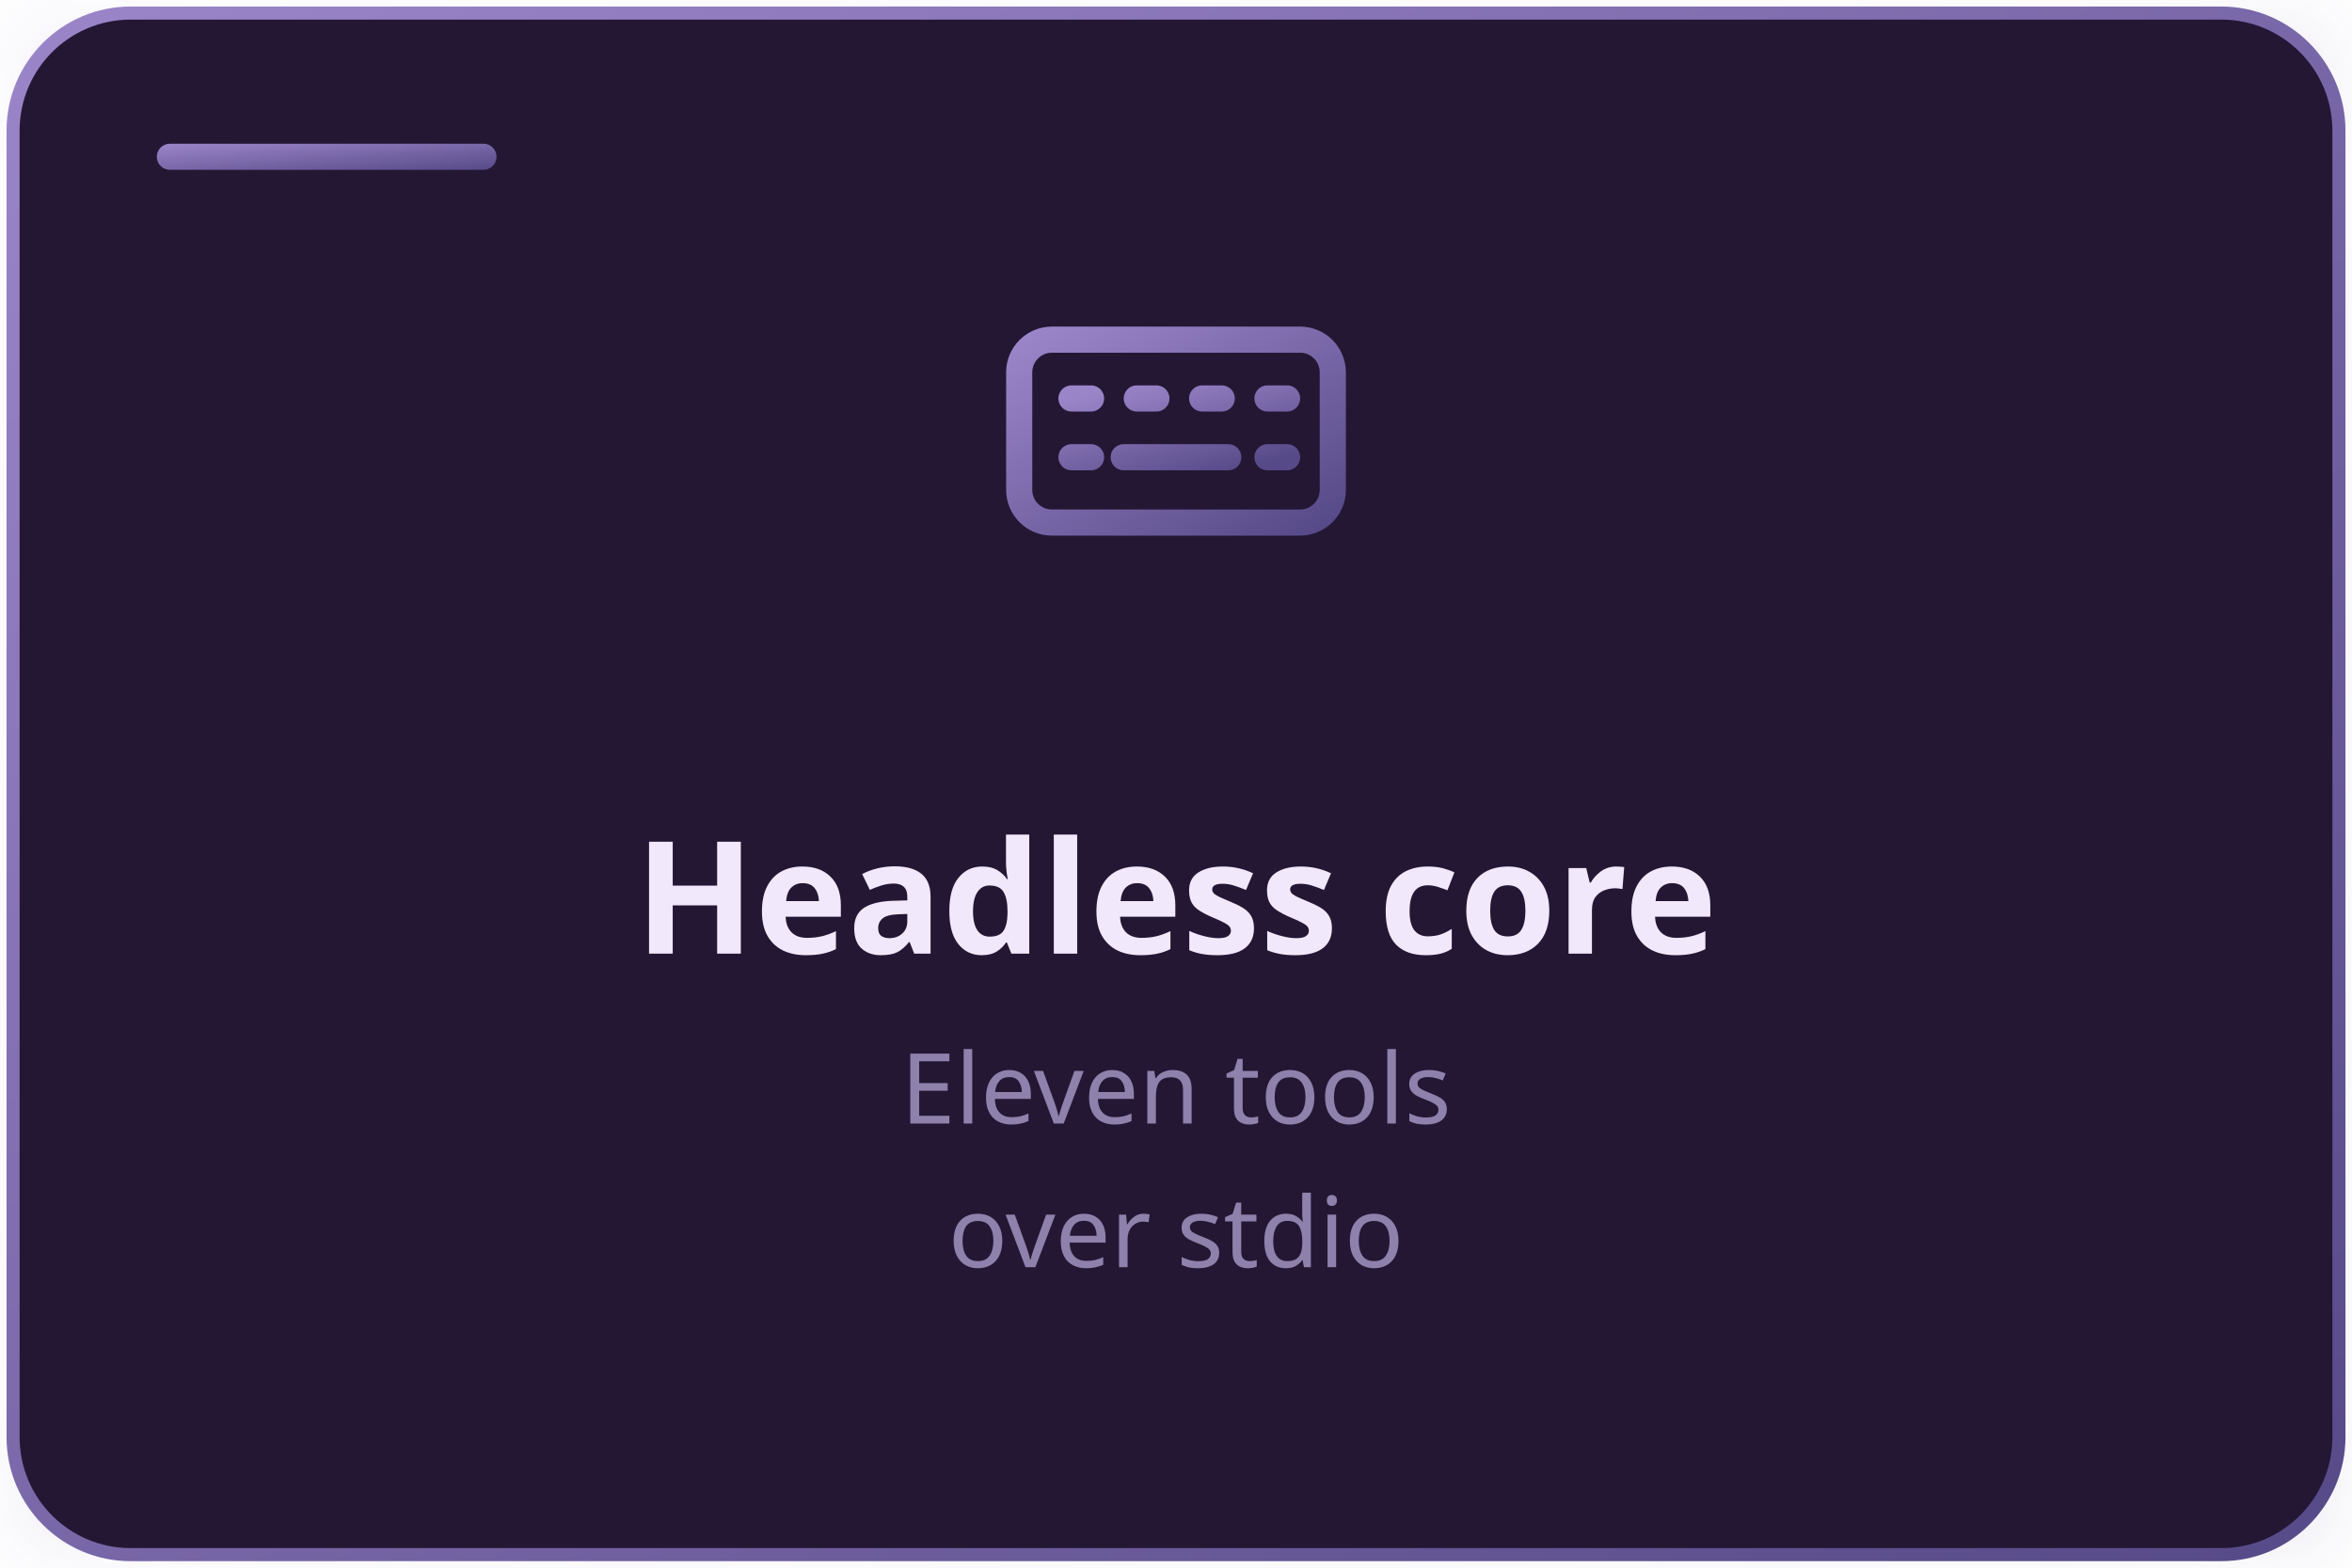
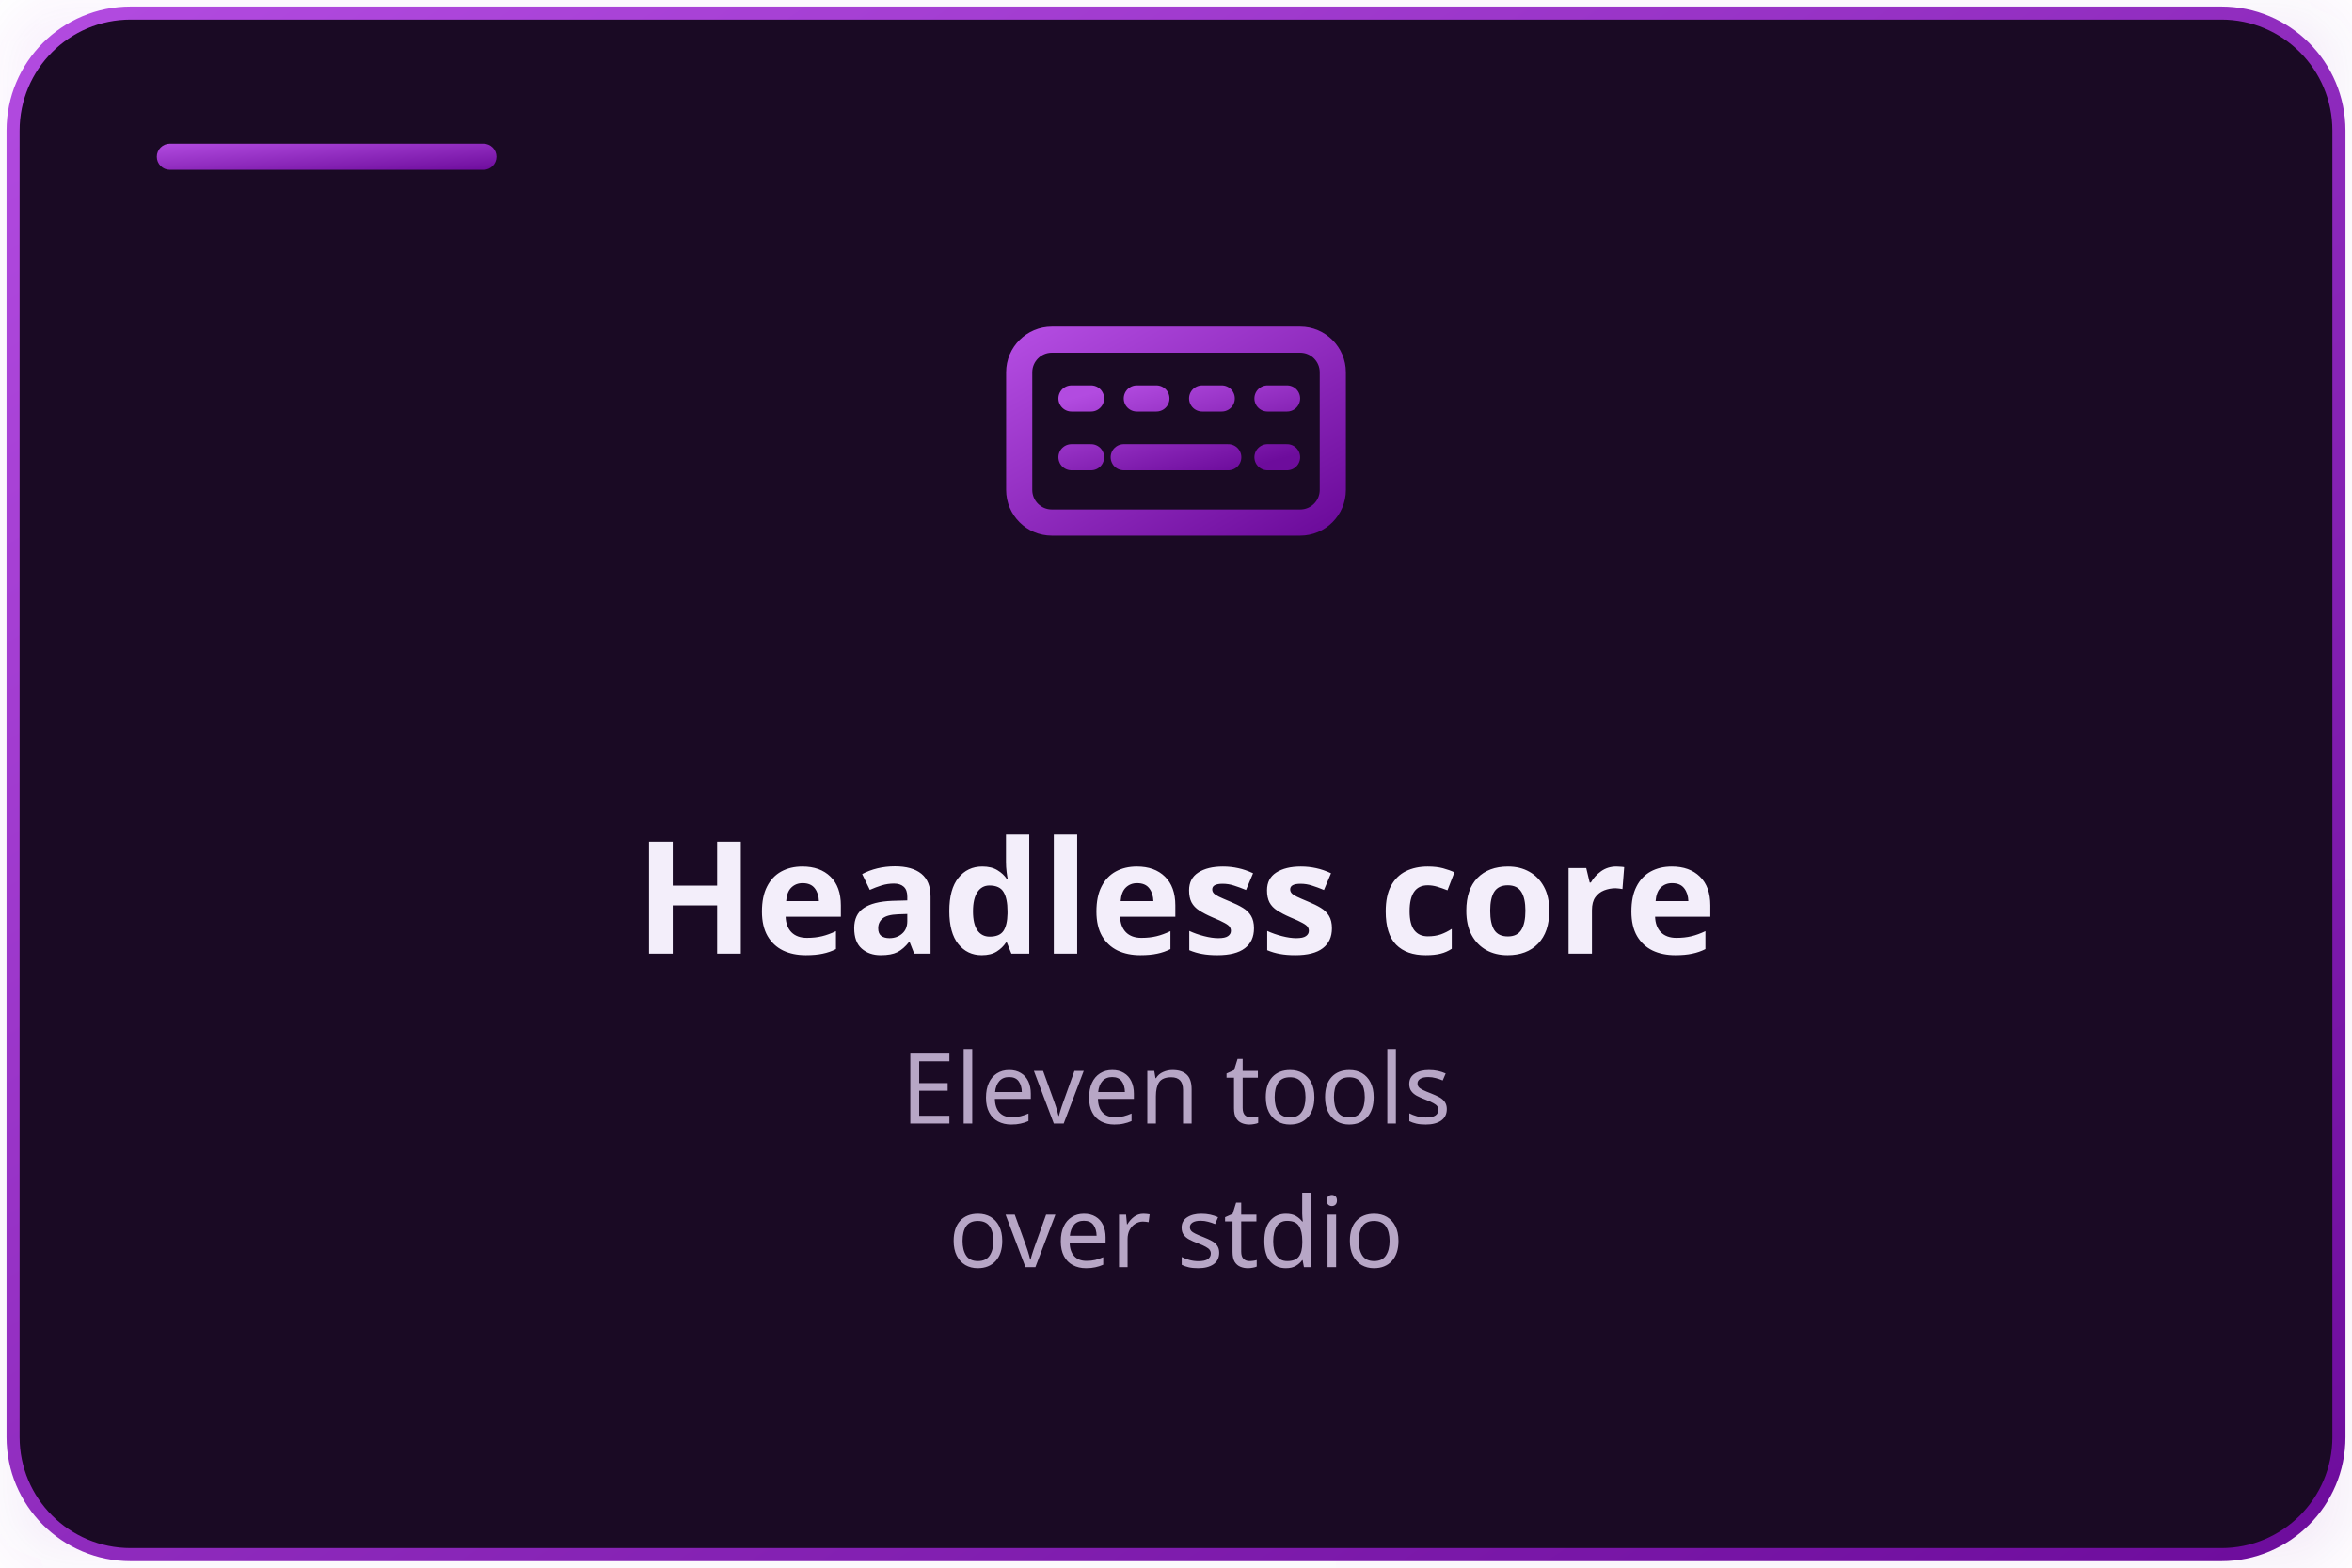
<svg xmlns="http://www.w3.org/2000/svg" viewBox="0 0 360 240" width="360" height="240" role="img" aria-label="Headless core">
  <defs>
    <linearGradient id="g" x1="0" y1="0" x2="1" y2="1">
-       <stop offset="0" stop-color="#9B85C9" />
-       <stop offset="1" stop-color="#574A88" />
+       <stop offset="0" stop-color="#B24BE0" />
+       <stop offset="1" stop-color="#6D0C9C" />
    </linearGradient>
    <filter id="glow" x="-40%" y="-40%" width="180%" height="180%">
      <feGaussianBlur stdDeviation="7" />
    </filter>
  </defs>
  <rect x="2" y="2" width="356" height="236" rx="18" fill="none" stroke="url(#g)" stroke-width="2.5" filter="url(#glow)" opacity="0.5">
    <animate attributeName="opacity" values="0.25;0.7;0.25" dur="3.6s" repeatCount="indefinite" />
  </rect>
-   <rect x="2" y="2" width="356" height="236" rx="18" fill="#241734" stroke="url(#g)" stroke-width="2" />
+   <rect x="2" y="2" width="356" height="236" rx="18" fill="#1A0A24" stroke="url(#g)" stroke-width="2" />
  <rect x="24" y="22" width="52" height="4" rx="2" fill="url(#g)" />
  <g transform="translate(180 66)" fill="none" stroke="url(#g)" stroke-width="4" stroke-linecap="round" stroke-linejoin="round">
    <rect x="-24" y="-14" width="48" height="28" rx="5" />
    <path d="M-16 -5 h3 M-6 -5 h3 M4 -5 h3 M14 -5 h3 M-16 4 h3 M-8 4 h16 M14 4 h3" />
  </g>
-   <text x="180" y="146" text-anchor="middle" fill="#F1E8FB" font-family="'Trebuchet MS','Segoe UI',system-ui,sans-serif" font-weight="700" font-size="24">Headless core</text>
-   <text x="180" y="172" text-anchor="middle" fill="#8E82AC" font-family="'Trebuchet MS','Segoe UI',system-ui,sans-serif" font-size="15">Eleven tools</text>
-   <text x="180" y="194" text-anchor="middle" fill="#8E82AC" font-family="'Trebuchet MS','Segoe UI',system-ui,sans-serif" font-size="15">over stdio</text>
+   <text x="180" y="146" text-anchor="middle" fill="#F3EEFA" font-family="'Trebuchet MS','Segoe UI',system-ui,sans-serif" font-weight="700" font-size="24">Headless core</text>
+   <text x="180" y="172" text-anchor="middle" fill="#B7A6C6" font-family="'Trebuchet MS','Segoe UI',system-ui,sans-serif" font-size="15">Eleven tools</text>
+   <text x="180" y="194" text-anchor="middle" fill="#B7A6C6" font-family="'Trebuchet MS','Segoe UI',system-ui,sans-serif" font-size="15">over stdio</text>
</svg>
